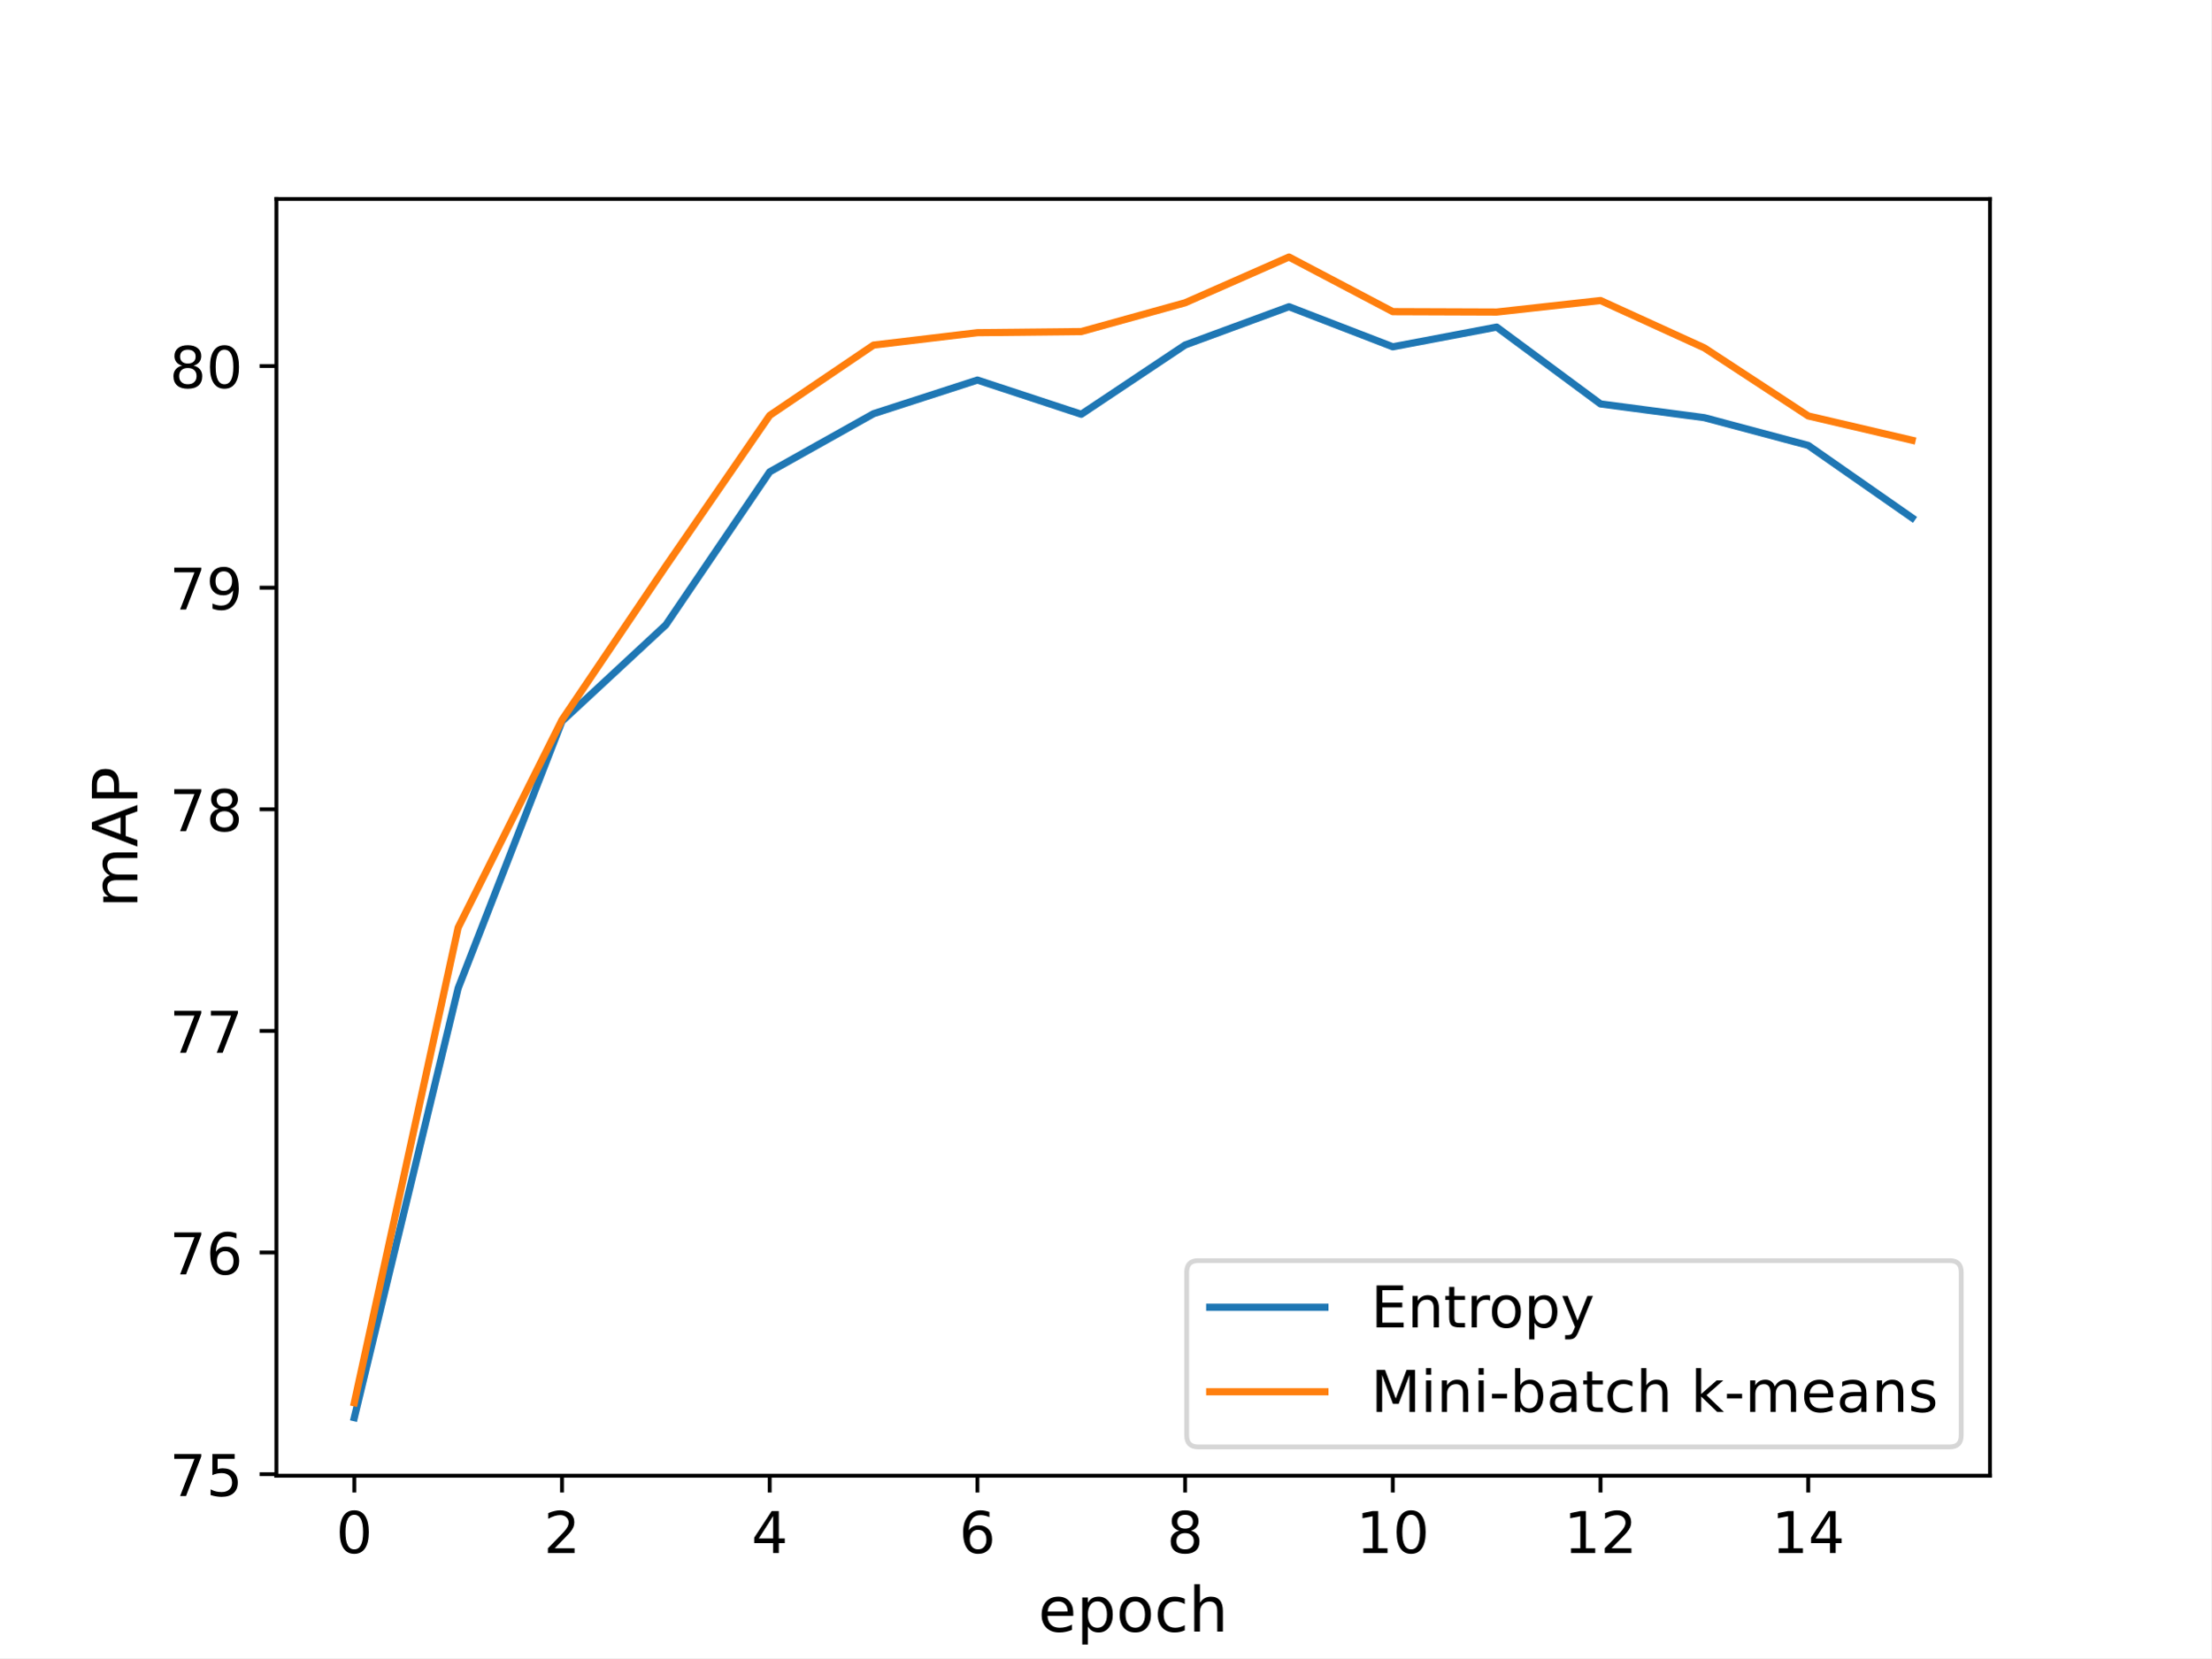
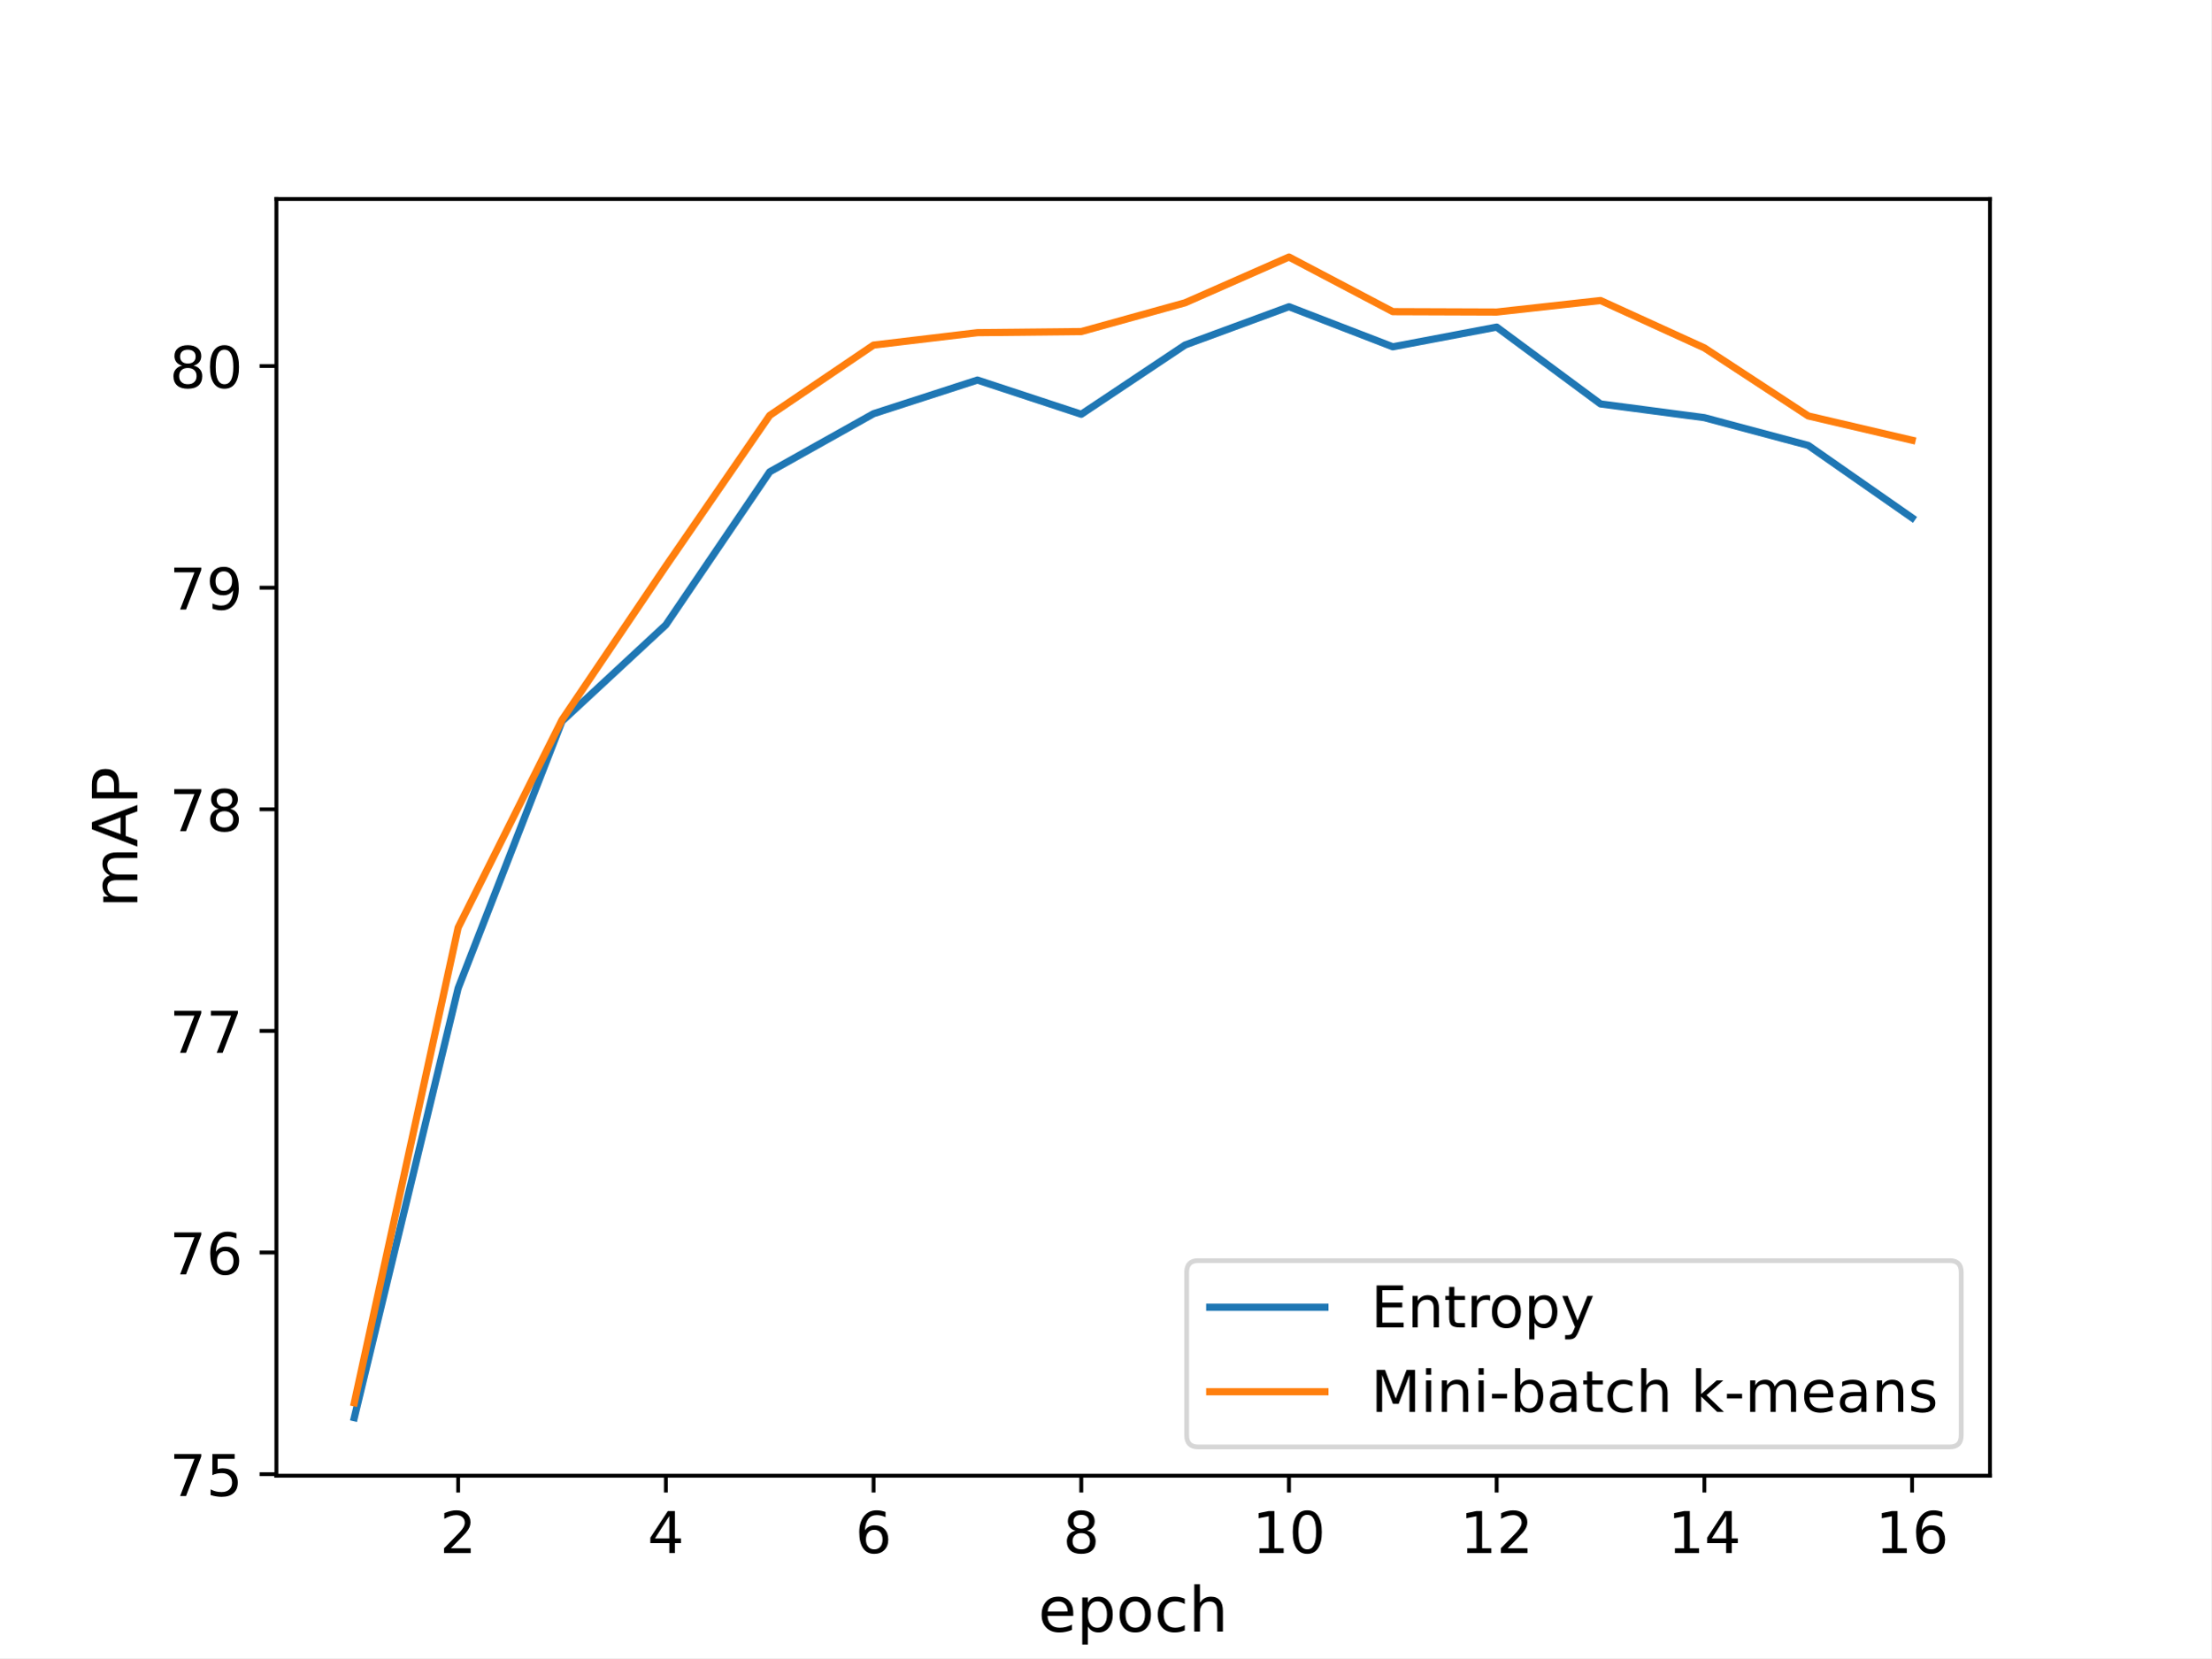
<svg xmlns="http://www.w3.org/2000/svg" xmlns:xlink="http://www.w3.org/1999/xlink" width="460.8pt" height="345.6pt" viewBox="0 0 460.8 345.6" version="1.1">
  <defs>
    <style type="text/css">*{stroke-linejoin: round; stroke-linecap: butt}</style>
  </defs>
  <g id="figure_1">
    <g id="patch_1">
      <path d="M 0 345.6  L 460.8 345.6  L 460.8 0  L 0 0  z " style="fill: #ffffff" />
    </g>
    <g id="axes_1">
      <g id="patch_2">
        <path d="M 57.6 307.584  L 414.72 307.584  L 414.72 41.472  L 57.6 41.472  z " style="fill: #ffffff" />
      </g>
      <g id="matplotlib.axis_1">
        <g id="xtick_1">
          <g id="line2d_1">
            <defs>
-               <path id="m51bd5531d3" d="M 0 0  L 0 3.5  " style="stroke: #000000; stroke-width: 0.8" />
-             </defs>
-             <g>
-               <use xlink:href="#m51bd5531d3" x="73.833" y="307.584" style="stroke: #000000; stroke-width: 0.8" />
+               <path id="m9c2af8d24c" d="M 0 0  L 0 3.5  " style="stroke: #000000; stroke-width: 0.8" />
+             </defs>
+             <g>
+               <use xlink:href="#m9c2af8d24c" x="95.476" y="307.584" style="stroke: #000000; stroke-width: 0.8" />
            </g>
          </g>
          <g id="text_1">
-             <g transform="translate(70.01523 323.7021) scale(0.12 -0.12)">
-               <defs>
-                 <path id="DejaVuSans-30" d="M 2034 4250  Q 1547 4250 1301 3770  Q 1056 3291 1056 2328  Q 1056 1369 1301 889  Q 1547 409 2034 409  Q 2525 409 2770 889  Q 3016 1369 3016 2328  Q 3016 3291 2770 3770  Q 2525 4250 2034 4250  z M 2034 4750  Q 2819 4750 3233 4129  Q 3647 3509 3647 2328  Q 3647 1150 3233 529  Q 2819 -91 2034 -91  Q 1250 -91 836 529  Q 422 1150 422 2328  Q 422 3509 836 4129  Q 1250 4750 2034 4750  z " transform="scale(0.015625)" />
-               </defs>
-               <use xlink:href="#DejaVuSans-30" />
+             <g transform="translate(91.65886 323.7021) scale(0.12 -0.12)">
+               <defs>
+                 <path id="DejaVuSans-32" d="M 1228 531  L 3431 531  L 3431 0  L 469 0  L 469 531  Q 828 903 1448 1529  Q 2069 2156 2228 2338  Q 2531 2678 2651 2914  Q 2772 3150 2772 3378  Q 2772 3750 2511 3984  Q 2250 4219 1831 4219  Q 1534 4219 1204 4116  Q 875 4013 500 3803  L 500 4441  Q 881 4594 1212 4672  Q 1544 4750 1819 4750  Q 2544 4750 2975 4387  Q 3406 4025 3406 3419  Q 3406 3131 3298 2873  Q 3191 2616 2906 2266  Q 2828 2175 2409 1742  Q 1991 1309 1228 531  z " transform="scale(0.015625)" />
+               </defs>
+               <use xlink:href="#DejaVuSans-32" />
            </g>
          </g>
        </g>
        <g id="xtick_2">
          <g id="line2d_2">
            <g>
-               <use xlink:href="#m51bd5531d3" x="117.12" y="307.584" style="stroke: #000000; stroke-width: 0.8" />
+               <use xlink:href="#m9c2af8d24c" x="138.764" y="307.584" style="stroke: #000000; stroke-width: 0.8" />
            </g>
          </g>
          <g id="text_2">
-             <g transform="translate(113.3025 323.7021) scale(0.12 -0.12)">
-               <defs>
-                 <path id="DejaVuSans-32" d="M 1228 531  L 3431 531  L 3431 0  L 469 0  L 469 531  Q 828 903 1448 1529  Q 2069 2156 2228 2338  Q 2531 2678 2651 2914  Q 2772 3150 2772 3378  Q 2772 3750 2511 3984  Q 2250 4219 1831 4219  Q 1534 4219 1204 4116  Q 875 4013 500 3803  L 500 4441  Q 881 4594 1212 4672  Q 1544 4750 1819 4750  Q 2544 4750 2975 4387  Q 3406 4025 3406 3419  Q 3406 3131 3298 2873  Q 3191 2616 2906 2266  Q 2828 2175 2409 1742  Q 1991 1309 1228 531  z " transform="scale(0.015625)" />
-               </defs>
-               <use xlink:href="#DejaVuSans-32" />
+             <g transform="translate(134.9461 323.7021) scale(0.12 -0.12)">
+               <defs>
+                 <path id="DejaVuSans-34" d="M 2419 4116  L 825 1625  L 2419 1625  L 2419 4116  z M 2253 4666  L 3047 4666  L 3047 1625  L 3713 1625  L 3713 1100  L 3047 1100  L 3047 0  L 2419 0  L 2419 1100  L 313 1100  L 313 1709  L 2253 4666  z " transform="scale(0.015625)" />
+               </defs>
+               <use xlink:href="#DejaVuSans-34" />
            </g>
          </g>
        </g>
        <g id="xtick_3">
          <g id="line2d_3">
            <g>
-               <use xlink:href="#m51bd5531d3" x="160.407" y="307.584" style="stroke: #000000; stroke-width: 0.8" />
+               <use xlink:href="#m9c2af8d24c" x="182.051" y="307.584" style="stroke: #000000; stroke-width: 0.8" />
            </g>
          </g>
          <g id="text_3">
-             <g transform="translate(156.5898 323.7021) scale(0.12 -0.12)">
-               <defs>
-                 <path id="DejaVuSans-34" d="M 2419 4116  L 825 1625  L 2419 1625  L 2419 4116  z M 2253 4666  L 3047 4666  L 3047 1625  L 3713 1625  L 3713 1100  L 3047 1100  L 3047 0  L 2419 0  L 2419 1100  L 313 1100  L 313 1709  L 2253 4666  z " transform="scale(0.015625)" />
-               </defs>
-               <use xlink:href="#DejaVuSans-34" />
+             <g transform="translate(178.2334 323.7021) scale(0.12 -0.12)">
+               <defs>
+                 <path id="DejaVuSans-36" d="M 2113 2584  Q 1688 2584 1439 2293  Q 1191 2003 1191 1497  Q 1191 994 1439 701  Q 1688 409 2113 409  Q 2538 409 2786 701  Q 3034 994 3034 1497  Q 3034 2003 2786 2293  Q 2538 2584 2113 2584  z M 3366 4563  L 3366 3988  Q 3128 4100 2886 4159  Q 2644 4219 2406 4219  Q 1781 4219 1451 3797  Q 1122 3375 1075 2522  Q 1259 2794 1537 2939  Q 1816 3084 2150 3084  Q 2853 3084 3261 2657  Q 3669 2231 3669 1497  Q 3669 778 3244 343  Q 2819 -91 2113 -91  Q 1303 -91 875 529  Q 447 1150 447 2328  Q 447 3434 972 4092  Q 1497 4750 2381 4750  Q 2619 4750 2861 4703  Q 3103 4656 3366 4563  z " transform="scale(0.015625)" />
+               </defs>
+               <use xlink:href="#DejaVuSans-36" />
            </g>
          </g>
        </g>
        <g id="xtick_4">
          <g id="line2d_4">
            <g>
-               <use xlink:href="#m51bd5531d3" x="203.695" y="307.584" style="stroke: #000000; stroke-width: 0.8" />
+               <use xlink:href="#m9c2af8d24c" x="225.338" y="307.584" style="stroke: #000000; stroke-width: 0.8" />
            </g>
          </g>
          <g id="text_4">
-             <g transform="translate(199.877 323.7021) scale(0.12 -0.12)">
-               <defs>
-                 <path id="DejaVuSans-36" d="M 2113 2584  Q 1688 2584 1439 2293  Q 1191 2003 1191 1497  Q 1191 994 1439 701  Q 1688 409 2113 409  Q 2538 409 2786 701  Q 3034 994 3034 1497  Q 3034 2003 2786 2293  Q 2538 2584 2113 2584  z M 3366 4563  L 3366 3988  Q 3128 4100 2886 4159  Q 2644 4219 2406 4219  Q 1781 4219 1451 3797  Q 1122 3375 1075 2522  Q 1259 2794 1537 2939  Q 1816 3084 2150 3084  Q 2853 3084 3261 2657  Q 3669 2231 3669 1497  Q 3669 778 3244 343  Q 2819 -91 2113 -91  Q 1303 -91 875 529  Q 447 1150 447 2328  Q 447 3434 972 4092  Q 1497 4750 2381 4750  Q 2619 4750 2861 4703  Q 3103 4656 3366 4563  z " transform="scale(0.015625)" />
-               </defs>
-               <use xlink:href="#DejaVuSans-36" />
+             <g transform="translate(221.5207 323.7021) scale(0.12 -0.12)">
+               <defs>
+                 <path id="DejaVuSans-38" d="M 2034 2216  Q 1584 2216 1326 1975  Q 1069 1734 1069 1313  Q 1069 891 1326 650  Q 1584 409 2034 409  Q 2484 409 2743 651  Q 3003 894 3003 1313  Q 3003 1734 2745 1975  Q 2488 2216 2034 2216  z M 1403 2484  Q 997 2584 770 2862  Q 544 3141 544 3541  Q 544 4100 942 4425  Q 1341 4750 2034 4750  Q 2731 4750 3128 4425  Q 3525 4100 3525 3541  Q 3525 3141 3298 2862  Q 3072 2584 2669 2484  Q 3125 2378 3379 2068  Q 3634 1759 3634 1313  Q 3634 634 3220 271  Q 2806 -91 2034 -91  Q 1263 -91 848 271  Q 434 634 434 1313  Q 434 1759 690 2068  Q 947 2378 1403 2484  z M 1172 3481  Q 1172 3119 1398 2916  Q 1625 2713 2034 2713  Q 2441 2713 2670 2916  Q 2900 3119 2900 3481  Q 2900 3844 2670 4047  Q 2441 4250 2034 4250  Q 1625 4250 1398 4047  Q 1172 3844 1172 3481  z " transform="scale(0.015625)" />
+               </defs>
+               <use xlink:href="#DejaVuSans-38" />
            </g>
          </g>
        </g>
        <g id="xtick_5">
          <g id="line2d_5">
            <g>
-               <use xlink:href="#m51bd5531d3" x="246.982" y="307.584" style="stroke: #000000; stroke-width: 0.8" />
+               <use xlink:href="#m9c2af8d24c" x="268.625" y="307.584" style="stroke: #000000; stroke-width: 0.8" />
            </g>
          </g>
          <g id="text_5">
-             <g transform="translate(243.1643 323.7021) scale(0.12 -0.12)">
-               <defs>
-                 <path id="DejaVuSans-38" d="M 2034 2216  Q 1584 2216 1326 1975  Q 1069 1734 1069 1313  Q 1069 891 1326 650  Q 1584 409 2034 409  Q 2484 409 2743 651  Q 3003 894 3003 1313  Q 3003 1734 2745 1975  Q 2488 2216 2034 2216  z M 1403 2484  Q 997 2584 770 2862  Q 544 3141 544 3541  Q 544 4100 942 4425  Q 1341 4750 2034 4750  Q 2731 4750 3128 4425  Q 3525 4100 3525 3541  Q 3525 3141 3298 2862  Q 3072 2584 2669 2484  Q 3125 2378 3379 2068  Q 3634 1759 3634 1313  Q 3634 634 3220 271  Q 2806 -91 2034 -91  Q 1263 -91 848 271  Q 434 634 434 1313  Q 434 1759 690 2068  Q 947 2378 1403 2484  z M 1172 3481  Q 1172 3119 1398 2916  Q 1625 2713 2034 2713  Q 2441 2713 2670 2916  Q 2900 3119 2900 3481  Q 2900 3844 2670 4047  Q 2441 4250 2034 4250  Q 1625 4250 1398 4047  Q 1172 3844 1172 3481  z " transform="scale(0.015625)" />
-               </defs>
-               <use xlink:href="#DejaVuSans-38" />
+             <g transform="translate(260.9905 323.7021) scale(0.12 -0.12)">
+               <defs>
+                 <path id="DejaVuSans-31" d="M 794 531  L 1825 531  L 1825 4091  L 703 3866  L 703 4441  L 1819 4666  L 2450 4666  L 2450 531  L 3481 531  L 3481 0  L 794 0  L 794 531  z " transform="scale(0.015625)" />
+                 <path id="DejaVuSans-30" d="M 2034 4250  Q 1547 4250 1301 3770  Q 1056 3291 1056 2328  Q 1056 1369 1301 889  Q 1547 409 2034 409  Q 2525 409 2770 889  Q 3016 1369 3016 2328  Q 3016 3291 2770 3770  Q 2525 4250 2034 4250  z M 2034 4750  Q 2819 4750 3233 4129  Q 3647 3509 3647 2328  Q 3647 1150 3233 529  Q 2819 -91 2034 -91  Q 1250 -91 836 529  Q 422 1150 422 2328  Q 422 3509 836 4129  Q 1250 4750 2034 4750  z " transform="scale(0.015625)" />
+               </defs>
+               <use xlink:href="#DejaVuSans-31" />
+               <use xlink:href="#DejaVuSans-30" x="63.623" />
            </g>
          </g>
        </g>
        <g id="xtick_6">
          <g id="line2d_6">
            <g>
-               <use xlink:href="#m51bd5531d3" x="290.269" y="307.584" style="stroke: #000000; stroke-width: 0.8" />
+               <use xlink:href="#m9c2af8d24c" x="311.913" y="307.584" style="stroke: #000000; stroke-width: 0.8" />
            </g>
          </g>
          <g id="text_6">
-             <g transform="translate(282.6341 323.7021) scale(0.12 -0.12)">
-               <defs>
-                 <path id="DejaVuSans-31" d="M 794 531  L 1825 531  L 1825 4091  L 703 3866  L 703 4441  L 1819 4666  L 2450 4666  L 2450 531  L 3481 531  L 3481 0  L 794 0  L 794 531  z " transform="scale(0.015625)" />
-               </defs>
+             <g transform="translate(304.2777 323.7021) scale(0.12 -0.12)">
              <use xlink:href="#DejaVuSans-31" />
-               <use xlink:href="#DejaVuSans-30" x="63.623" />
+               <use xlink:href="#DejaVuSans-32" x="63.623" />
            </g>
          </g>
        </g>
        <g id="xtick_7">
          <g id="line2d_7">
            <g>
-               <use xlink:href="#m51bd5531d3" x="333.556" y="307.584" style="stroke: #000000; stroke-width: 0.8" />
+               <use xlink:href="#m9c2af8d24c" x="355.2" y="307.584" style="stroke: #000000; stroke-width: 0.8" />
            </g>
          </g>
          <g id="text_7">
-             <g transform="translate(325.9214 323.7021) scale(0.12 -0.12)">
+             <g transform="translate(347.565 323.7021) scale(0.12 -0.12)">
              <use xlink:href="#DejaVuSans-31" />
-               <use xlink:href="#DejaVuSans-32" x="63.623" />
+               <use xlink:href="#DejaVuSans-34" x="63.623" />
            </g>
          </g>
        </g>
        <g id="xtick_8">
          <g id="line2d_8">
            <g>
-               <use xlink:href="#m51bd5531d3" x="376.844" y="307.584" style="stroke: #000000; stroke-width: 0.8" />
+               <use xlink:href="#m9c2af8d24c" x="398.487" y="307.584" style="stroke: #000000; stroke-width: 0.8" />
            </g>
          </g>
          <g id="text_8">
-             <g transform="translate(369.2086 323.7021) scale(0.12 -0.12)">
+             <g transform="translate(390.8523 323.7021) scale(0.12 -0.12)">
              <use xlink:href="#DejaVuSans-31" />
-               <use xlink:href="#DejaVuSans-34" x="63.623" />
+               <use xlink:href="#DejaVuSans-36" x="63.623" />
            </g>
          </g>
        </g>
        <g id="text_9">
          <g transform="translate(216.3634 340.0757) scale(0.13 -0.13)">
            <defs>
              <path id="DejaVuSans-65" d="M 3597 1894  L 3597 1613  L 953 1613  Q 991 1019 1311 708  Q 1631 397 2203 397  Q 2534 397 2845 478  Q 3156 559 3463 722  L 3463 178  Q 3153 47 2828 -22  Q 2503 -91 2169 -91  Q 1331 -91 842 396  Q 353 884 353 1716  Q 353 2575 817 3079  Q 1281 3584 2069 3584  Q 2775 3584 3186 3129  Q 3597 2675 3597 1894  z M 3022 2063  Q 3016 2534 2758 2815  Q 2500 3097 2075 3097  Q 1594 3097 1305 2825  Q 1016 2553 972 2059  L 3022 2063  z " transform="scale(0.015625)" />
              <path id="DejaVuSans-70" d="M 1159 525  L 1159 -1331  L 581 -1331  L 581 3500  L 1159 3500  L 1159 2969  Q 1341 3281 1617 3432  Q 1894 3584 2278 3584  Q 2916 3584 3314 3078  Q 3713 2572 3713 1747  Q 3713 922 3314 415  Q 2916 -91 2278 -91  Q 1894 -91 1617 61  Q 1341 213 1159 525  z M 3116 1747  Q 3116 2381 2855 2742  Q 2594 3103 2138 3103  Q 1681 3103 1420 2742  Q 1159 2381 1159 1747  Q 1159 1113 1420 752  Q 1681 391 2138 391  Q 2594 391 2855 752  Q 3116 1113 3116 1747  z " transform="scale(0.015625)" />
              <path id="DejaVuSans-6f" d="M 1959 3097  Q 1497 3097 1228 2736  Q 959 2375 959 1747  Q 959 1119 1226 758  Q 1494 397 1959 397  Q 2419 397 2687 759  Q 2956 1122 2956 1747  Q 2956 2369 2687 2733  Q 2419 3097 1959 3097  z M 1959 3584  Q 2709 3584 3137 3096  Q 3566 2609 3566 1747  Q 3566 888 3137 398  Q 2709 -91 1959 -91  Q 1206 -91 779 398  Q 353 888 353 1747  Q 353 2609 779 3096  Q 1206 3584 1959 3584  z " transform="scale(0.015625)" />
              <path id="DejaVuSans-63" d="M 3122 3366  L 3122 2828  Q 2878 2963 2633 3030  Q 2388 3097 2138 3097  Q 1578 3097 1268 2742  Q 959 2388 959 1747  Q 959 1106 1268 751  Q 1578 397 2138 397  Q 2388 397 2633 464  Q 2878 531 3122 666  L 3122 134  Q 2881 22 2623 -34  Q 2366 -91 2075 -91  Q 1284 -91 818 406  Q 353 903 353 1747  Q 353 2603 823 3093  Q 1294 3584 2113 3584  Q 2378 3584 2631 3529  Q 2884 3475 3122 3366  z " transform="scale(0.015625)" />
              <path id="DejaVuSans-68" d="M 3513 2113  L 3513 0  L 2938 0  L 2938 2094  Q 2938 2591 2744 2837  Q 2550 3084 2163 3084  Q 1697 3084 1428 2787  Q 1159 2491 1159 1978  L 1159 0  L 581 0  L 581 4863  L 1159 4863  L 1159 2956  Q 1366 3272 1645 3428  Q 1925 3584 2291 3584  Q 2894 3584 3203 3211  Q 3513 2838 3513 2113  z " transform="scale(0.015625)" />
            </defs>
            <use xlink:href="#DejaVuSans-65" />
            <use xlink:href="#DejaVuSans-70" x="61.523" />
            <use xlink:href="#DejaVuSans-6f" x="125" />
            <use xlink:href="#DejaVuSans-63" x="186.182" />
            <use xlink:href="#DejaVuSans-68" x="241.162" />
          </g>
        </g>
      </g>
      <g id="matplotlib.axis_2">
        <g id="ytick_1">
          <g id="line2d_9">
            <defs>
-               <path id="m70c2f316bb" d="M 0 0  L -3.5 0  " style="stroke: #000000; stroke-width: 0.8" />
-             </defs>
-             <g>
-               <use xlink:href="#m70c2f316bb" x="57.6" y="307.264" style="stroke: #000000; stroke-width: 0.8" />
+               <path id="md5198b3eec" d="M 0 0  L -3.5 0  " style="stroke: #000000; stroke-width: 0.8" />
+             </defs>
+             <g>
+               <use xlink:href="#md5198b3eec" x="57.6" y="307.264" style="stroke: #000000; stroke-width: 0.8" />
            </g>
          </g>
          <g id="text_10">
            <g transform="translate(35.33 311.8229) scale(0.12 -0.12)">
              <defs>
                <path id="DejaVuSans-37" d="M 525 4666  L 3525 4666  L 3525 4397  L 1831 0  L 1172 0  L 2766 4134  L 525 4134  L 525 4666  z " transform="scale(0.015625)" />
                <path id="DejaVuSans-35" d="M 691 4666  L 3169 4666  L 3169 4134  L 1269 4134  L 1269 2991  Q 1406 3038 1543 3061  Q 1681 3084 1819 3084  Q 2600 3084 3056 2656  Q 3513 2228 3513 1497  Q 3513 744 3044 326  Q 2575 -91 1722 -91  Q 1428 -91 1123 -41  Q 819 9 494 109  L 494 744  Q 775 591 1075 516  Q 1375 441 1709 441  Q 2250 441 2565 725  Q 2881 1009 2881 1497  Q 2881 1984 2565 2268  Q 2250 2553 1709 2553  Q 1456 2553 1204 2497  Q 953 2441 691 2322  L 691 4666  z " transform="scale(0.015625)" />
              </defs>
              <use xlink:href="#DejaVuSans-37" />
              <use xlink:href="#DejaVuSans-35" x="63.623" />
            </g>
          </g>
        </g>
        <g id="ytick_2">
          <g id="line2d_10">
            <g>
-               <use xlink:href="#m70c2f316bb" x="57.6" y="261.07" style="stroke: #000000; stroke-width: 0.8" />
+               <use xlink:href="#md5198b3eec" x="57.6" y="261.07" style="stroke: #000000; stroke-width: 0.8" />
            </g>
          </g>
          <g id="text_11">
            <g transform="translate(35.33 265.6288) scale(0.12 -0.12)">
              <use xlink:href="#DejaVuSans-37" />
              <use xlink:href="#DejaVuSans-36" x="63.623" />
            </g>
          </g>
        </g>
        <g id="ytick_3">
          <g id="line2d_11">
            <g>
-               <use xlink:href="#m70c2f316bb" x="57.6" y="214.876" style="stroke: #000000; stroke-width: 0.8" />
+               <use xlink:href="#md5198b3eec" x="57.6" y="214.876" style="stroke: #000000; stroke-width: 0.8" />
            </g>
          </g>
          <g id="text_12">
            <g transform="translate(35.33 219.4348) scale(0.12 -0.12)">
              <use xlink:href="#DejaVuSans-37" />
              <use xlink:href="#DejaVuSans-37" x="63.623" />
            </g>
          </g>
        </g>
        <g id="ytick_4">
          <g id="line2d_12">
            <g>
-               <use xlink:href="#m70c2f316bb" x="57.6" y="168.682" style="stroke: #000000; stroke-width: 0.8" />
+               <use xlink:href="#md5198b3eec" x="57.6" y="168.682" style="stroke: #000000; stroke-width: 0.8" />
            </g>
          </g>
          <g id="text_13">
            <g transform="translate(35.33 173.2407) scale(0.12 -0.12)">
              <use xlink:href="#DejaVuSans-37" />
              <use xlink:href="#DejaVuSans-38" x="63.623" />
            </g>
          </g>
        </g>
        <g id="ytick_5">
          <g id="line2d_13">
            <g>
-               <use xlink:href="#m70c2f316bb" x="57.6" y="122.488" style="stroke: #000000; stroke-width: 0.8" />
+               <use xlink:href="#md5198b3eec" x="57.6" y="122.488" style="stroke: #000000; stroke-width: 0.8" />
            </g>
          </g>
          <g id="text_14">
            <g transform="translate(35.33 127.0467) scale(0.12 -0.12)">
              <defs>
                <path id="DejaVuSans-39" d="M 703 97  L 703 672  Q 941 559 1184 500  Q 1428 441 1663 441  Q 2288 441 2617 861  Q 2947 1281 2994 2138  Q 2813 1869 2534 1725  Q 2256 1581 1919 1581  Q 1219 1581 811 2004  Q 403 2428 403 3163  Q 403 3881 828 4315  Q 1253 4750 1959 4750  Q 2769 4750 3195 4129  Q 3622 3509 3622 2328  Q 3622 1225 3098 567  Q 2575 -91 1691 -91  Q 1453 -91 1209 -44  Q 966 3 703 97  z M 1959 2075  Q 2384 2075 2632 2365  Q 2881 2656 2881 3163  Q 2881 3666 2632 3958  Q 2384 4250 1959 4250  Q 1534 4250 1286 3958  Q 1038 3666 1038 3163  Q 1038 2656 1286 2365  Q 1534 2075 1959 2075  z " transform="scale(0.015625)" />
              </defs>
              <use xlink:href="#DejaVuSans-37" />
              <use xlink:href="#DejaVuSans-39" x="63.623" />
            </g>
          </g>
        </g>
        <g id="ytick_6">
          <g id="line2d_14">
            <g>
-               <use xlink:href="#m70c2f316bb" x="57.6" y="76.294" style="stroke: #000000; stroke-width: 0.8" />
+               <use xlink:href="#md5198b3eec" x="57.6" y="76.294" style="stroke: #000000; stroke-width: 0.8" />
            </g>
          </g>
          <g id="text_15">
            <g transform="translate(35.33 80.85263) scale(0.12 -0.12)">
              <use xlink:href="#DejaVuSans-38" />
              <use xlink:href="#DejaVuSans-30" x="63.623" />
            </g>
          </g>
        </g>
        <g id="text_16">
          <g transform="translate(28.62641 189.2251) rotate(-90) scale(0.13 -0.13)">
            <defs>
              <path id="DejaVuSans-6d" d="M 3328 2828  Q 3544 3216 3844 3400  Q 4144 3584 4550 3584  Q 5097 3584 5394 3201  Q 5691 2819 5691 2113  L 5691 0  L 5113 0  L 5113 2094  Q 5113 2597 4934 2840  Q 4756 3084 4391 3084  Q 3944 3084 3684 2787  Q 3425 2491 3425 1978  L 3425 0  L 2847 0  L 2847 2094  Q 2847 2600 2669 2842  Q 2491 3084 2119 3084  Q 1678 3084 1418 2786  Q 1159 2488 1159 1978  L 1159 0  L 581 0  L 581 3500  L 1159 3500  L 1159 2956  Q 1356 3278 1631 3431  Q 1906 3584 2284 3584  Q 2666 3584 2933 3390  Q 3200 3197 3328 2828  z " transform="scale(0.015625)" />
              <path id="DejaVuSans-41" d="M 2188 4044  L 1331 1722  L 3047 1722  L 2188 4044  z M 1831 4666  L 2547 4666  L 4325 0  L 3669 0  L 3244 1197  L 1141 1197  L 716 0  L 50 0  L 1831 4666  z " transform="scale(0.015625)" />
              <path id="DejaVuSans-50" d="M 1259 4147  L 1259 2394  L 2053 2394  Q 2494 2394 2734 2622  Q 2975 2850 2975 3272  Q 2975 3691 2734 3919  Q 2494 4147 2053 4147  L 1259 4147  z M 628 4666  L 2053 4666  Q 2838 4666 3239 4311  Q 3641 3956 3641 3272  Q 3641 2581 3239 2228  Q 2838 1875 2053 1875  L 1259 1875  L 1259 0  L 628 0  L 628 4666  z " transform="scale(0.015625)" />
            </defs>
            <use xlink:href="#DejaVuSans-6d" />
            <use xlink:href="#DejaVuSans-41" x="97.412" />
            <use xlink:href="#DejaVuSans-50" x="165.82" />
          </g>
        </g>
      </g>
      <g id="line2d_15">
-         <path d="M 73.833 295.488  L 95.476 205.97  L 117.12 150.329  L 138.764 130.241  L 160.407 98.342  L 182.051 86.223  L 203.695 79.211  L 225.338 86.34  L 246.982 71.902  L 268.625 63.925  L 290.269 72.281  L 311.913 68.172  L 333.556 84.188  L 355.2 87.052  L 376.844 92.834  L 398.487 107.931  " clip-path="url(#p3e53268785)" style="fill: none; stroke: #1f77b4; stroke-width: 1.5; stroke-linecap: square" />
+         <path d="M 73.833 295.488  L 95.476 205.97  L 117.12 150.329  L 138.764 130.241  L 160.407 98.342  L 182.051 86.223  L 203.695 79.211  L 225.338 86.34  L 246.982 71.902  L 268.625 63.925  L 290.269 72.281  L 311.913 68.172  L 333.556 84.188  L 355.2 87.052  L 376.844 92.834  L 398.487 107.931  " clip-path="url(#pf27da037f2)" style="fill: none; stroke: #1f77b4; stroke-width: 1.5; stroke-linecap: square" />
      </g>
      <g id="line2d_16">
-         <path d="M 73.833 292.385  L 95.476 193.337  L 117.12 150.045  L 138.764 117.998  L 160.407 86.581  L 182.051 71.923  L 203.695 69.336  L 225.338 69.106  L 246.982 63.103  L 268.625 53.568  L 290.269 64.957  L 311.913 65.037  L 333.556 62.634  L 355.2 72.51  L 376.844 86.692  L 398.487 91.753  " clip-path="url(#p3e53268785)" style="fill: none; stroke: #ff7f0e; stroke-width: 1.5; stroke-linecap: square" />
+         <path d="M 73.833 292.385  L 95.476 193.337  L 117.12 150.045  L 138.764 117.998  L 160.407 86.581  L 182.051 71.923  L 203.695 69.336  L 225.338 69.106  L 246.982 63.103  L 268.625 53.568  L 290.269 64.957  L 311.913 65.037  L 333.556 62.634  L 355.2 72.51  L 376.844 86.692  L 398.487 91.753  " clip-path="url(#pf27da037f2)" style="fill: none; stroke: #ff7f0e; stroke-width: 1.5; stroke-linecap: square" />
      </g>
      <g id="patch_3">
        <path d="M 57.6 307.584  L 57.6 41.472  " style="fill: none; stroke: #000000; stroke-width: 0.8; stroke-linejoin: miter; stroke-linecap: square" />
      </g>
      <g id="patch_4">
        <path d="M 414.72 307.584  L 414.72 41.472  " style="fill: none; stroke: #000000; stroke-width: 0.8; stroke-linejoin: miter; stroke-linecap: square" />
      </g>
      <g id="patch_5">
        <path d="M 57.6 307.584  L 414.72 307.584  " style="fill: none; stroke: #000000; stroke-width: 0.8; stroke-linejoin: miter; stroke-linecap: square" />
      </g>
      <g id="patch_6">
        <path d="M 57.6 41.472  L 414.72 41.472  " style="fill: none; stroke: #000000; stroke-width: 0.8; stroke-linejoin: miter; stroke-linecap: square" />
      </g>
      <g id="legend_1">
        <g id="patch_7">
          <path d="M 249.711 301.584  L 406.32 301.584  Q 408.72 301.584 408.72 299.184  L 408.72 265.156  Q 408.72 262.757 406.32 262.757  L 249.711 262.757  Q 247.311 262.757 247.311 265.156  L 247.311 299.184  Q 247.311 301.584 249.711 301.584  z " style="fill: #ffffff; opacity: 0.8; stroke: #cccccc; stroke-linejoin: miter" />
        </g>
        <g id="line2d_17">
          <path d="M 252.111 272.475  L 264.111 272.475  L 276.111 272.475  " style="fill: none; stroke: #1f77b4; stroke-width: 1.5; stroke-linecap: square" />
        </g>
        <g id="text_17">
          <g transform="translate(285.7106 276.6746) scale(0.12 -0.12)">
            <defs>
              <path id="DejaVuSans-45" d="M 628 4666  L 3578 4666  L 3578 4134  L 1259 4134  L 1259 2753  L 3481 2753  L 3481 2222  L 1259 2222  L 1259 531  L 3634 531  L 3634 0  L 628 0  L 628 4666  z " transform="scale(0.015625)" />
              <path id="DejaVuSans-6e" d="M 3513 2113  L 3513 0  L 2938 0  L 2938 2094  Q 2938 2591 2744 2837  Q 2550 3084 2163 3084  Q 1697 3084 1428 2787  Q 1159 2491 1159 1978  L 1159 0  L 581 0  L 581 3500  L 1159 3500  L 1159 2956  Q 1366 3272 1645 3428  Q 1925 3584 2291 3584  Q 2894 3584 3203 3211  Q 3513 2838 3513 2113  z " transform="scale(0.015625)" />
              <path id="DejaVuSans-74" d="M 1172 4494  L 1172 3500  L 2356 3500  L 2356 3053  L 1172 3053  L 1172 1153  Q 1172 725 1289 603  Q 1406 481 1766 481  L 2356 481  L 2356 0  L 1766 0  Q 1100 0 847 248  Q 594 497 594 1153  L 594 3053  L 172 3053  L 172 3500  L 594 3500  L 594 4494  L 1172 4494  z " transform="scale(0.015625)" />
              <path id="DejaVuSans-72" d="M 2631 2963  Q 2534 3019 2420 3045  Q 2306 3072 2169 3072  Q 1681 3072 1420 2755  Q 1159 2438 1159 1844  L 1159 0  L 581 0  L 581 3500  L 1159 3500  L 1159 2956  Q 1341 3275 1631 3429  Q 1922 3584 2338 3584  Q 2397 3584 2469 3576  Q 2541 3569 2628 3553  L 2631 2963  z " transform="scale(0.015625)" />
              <path id="DejaVuSans-79" d="M 2059 -325  Q 1816 -950 1584 -1140  Q 1353 -1331 966 -1331  L 506 -1331  L 506 -850  L 844 -850  Q 1081 -850 1212 -737  Q 1344 -625 1503 -206  L 1606 56  L 191 3500  L 800 3500  L 1894 763  L 2988 3500  L 3597 3500  L 2059 -325  z " transform="scale(0.015625)" />
            </defs>
            <use xlink:href="#DejaVuSans-45" />
            <use xlink:href="#DejaVuSans-6e" x="63.184" />
            <use xlink:href="#DejaVuSans-74" x="126.562" />
            <use xlink:href="#DejaVuSans-72" x="165.771" />
            <use xlink:href="#DejaVuSans-6f" x="204.635" />
            <use xlink:href="#DejaVuSans-70" x="265.816" />
            <use xlink:href="#DejaVuSans-79" x="329.293" />
          </g>
        </g>
        <g id="line2d_18">
          <path d="M 252.111 290.088  L 264.111 290.088  L 276.111 290.088  " style="fill: none; stroke: #ff7f0e; stroke-width: 1.5; stroke-linecap: square" />
        </g>
        <g id="text_18">
          <g transform="translate(285.7106 294.2884) scale(0.12 -0.12)">
            <defs>
              <path id="DejaVuSans-4d" d="M 628 4666  L 1569 4666  L 2759 1491  L 3956 4666  L 4897 4666  L 4897 0  L 4281 0  L 4281 4097  L 3078 897  L 2444 897  L 1241 4097  L 1241 0  L 628 0  L 628 4666  z " transform="scale(0.015625)" />
              <path id="DejaVuSans-69" d="M 603 3500  L 1178 3500  L 1178 0  L 603 0  L 603 3500  z M 603 4863  L 1178 4863  L 1178 4134  L 603 4134  L 603 4863  z " transform="scale(0.015625)" />
              <path id="DejaVuSans-2d" d="M 313 2009  L 1997 2009  L 1997 1497  L 313 1497  L 313 2009  z " transform="scale(0.015625)" />
              <path id="DejaVuSans-62" d="M 3116 1747  Q 3116 2381 2855 2742  Q 2594 3103 2138 3103  Q 1681 3103 1420 2742  Q 1159 2381 1159 1747  Q 1159 1113 1420 752  Q 1681 391 2138 391  Q 2594 391 2855 752  Q 3116 1113 3116 1747  z M 1159 2969  Q 1341 3281 1617 3432  Q 1894 3584 2278 3584  Q 2916 3584 3314 3078  Q 3713 2572 3713 1747  Q 3713 922 3314 415  Q 2916 -91 2278 -91  Q 1894 -91 1617 61  Q 1341 213 1159 525  L 1159 0  L 581 0  L 581 4863  L 1159 4863  L 1159 2969  z " transform="scale(0.015625)" />
              <path id="DejaVuSans-61" d="M 2194 1759  Q 1497 1759 1228 1600  Q 959 1441 959 1056  Q 959 750 1161 570  Q 1363 391 1709 391  Q 2188 391 2477 730  Q 2766 1069 2766 1631  L 2766 1759  L 2194 1759  z M 3341 1997  L 3341 0  L 2766 0  L 2766 531  Q 2569 213 2275 61  Q 1981 -91 1556 -91  Q 1019 -91 701 211  Q 384 513 384 1019  Q 384 1609 779 1909  Q 1175 2209 1959 2209  L 2766 2209  L 2766 2266  Q 2766 2663 2505 2880  Q 2244 3097 1772 3097  Q 1472 3097 1187 3025  Q 903 2953 641 2809  L 641 3341  Q 956 3463 1253 3523  Q 1550 3584 1831 3584  Q 2591 3584 2966 3190  Q 3341 2797 3341 1997  z " transform="scale(0.015625)" />
              <path id="DejaVuSans-20" transform="scale(0.015625)" />
              <path id="DejaVuSans-6b" d="M 581 4863  L 1159 4863  L 1159 1991  L 2875 3500  L 3609 3500  L 1753 1863  L 3688 0  L 2938 0  L 1159 1709  L 1159 0  L 581 0  L 581 4863  z " transform="scale(0.015625)" />
              <path id="DejaVuSans-73" d="M 2834 3397  L 2834 2853  Q 2591 2978 2328 3040  Q 2066 3103 1784 3103  Q 1356 3103 1142 2972  Q 928 2841 928 2578  Q 928 2378 1081 2264  Q 1234 2150 1697 2047  L 1894 2003  Q 2506 1872 2764 1633  Q 3022 1394 3022 966  Q 3022 478 2636 193  Q 2250 -91 1575 -91  Q 1294 -91 989 -36  Q 684 19 347 128  L 347 722  Q 666 556 975 473  Q 1284 391 1588 391  Q 1994 391 2212 530  Q 2431 669 2431 922  Q 2431 1156 2273 1281  Q 2116 1406 1581 1522  L 1381 1569  Q 847 1681 609 1914  Q 372 2147 372 2553  Q 372 3047 722 3315  Q 1072 3584 1716 3584  Q 2034 3584 2315 3537  Q 2597 3491 2834 3397  z " transform="scale(0.015625)" />
            </defs>
            <use xlink:href="#DejaVuSans-4d" />
            <use xlink:href="#DejaVuSans-69" x="86.279" />
            <use xlink:href="#DejaVuSans-6e" x="114.062" />
            <use xlink:href="#DejaVuSans-69" x="177.441" />
            <use xlink:href="#DejaVuSans-2d" x="205.225" />
            <use xlink:href="#DejaVuSans-62" x="241.309" />
            <use xlink:href="#DejaVuSans-61" x="304.785" />
            <use xlink:href="#DejaVuSans-74" x="366.064" />
            <use xlink:href="#DejaVuSans-63" x="405.273" />
            <use xlink:href="#DejaVuSans-68" x="460.254" />
            <use xlink:href="#DejaVuSans-20" x="523.633" />
            <use xlink:href="#DejaVuSans-6b" x="555.42" />
            <use xlink:href="#DejaVuSans-2d" x="613.33" />
            <use xlink:href="#DejaVuSans-6d" x="649.414" />
            <use xlink:href="#DejaVuSans-65" x="746.826" />
            <use xlink:href="#DejaVuSans-61" x="808.35" />
            <use xlink:href="#DejaVuSans-6e" x="869.629" />
            <use xlink:href="#DejaVuSans-73" x="933.008" />
          </g>
        </g>
      </g>
    </g>
  </g>
  <defs>
-     <clipPath id="p3e53268785">
+     <clipPath id="pf27da037f2">
      <rect x="57.6" y="41.472" width="357.12" height="266.112" />
    </clipPath>
  </defs>
</svg>
